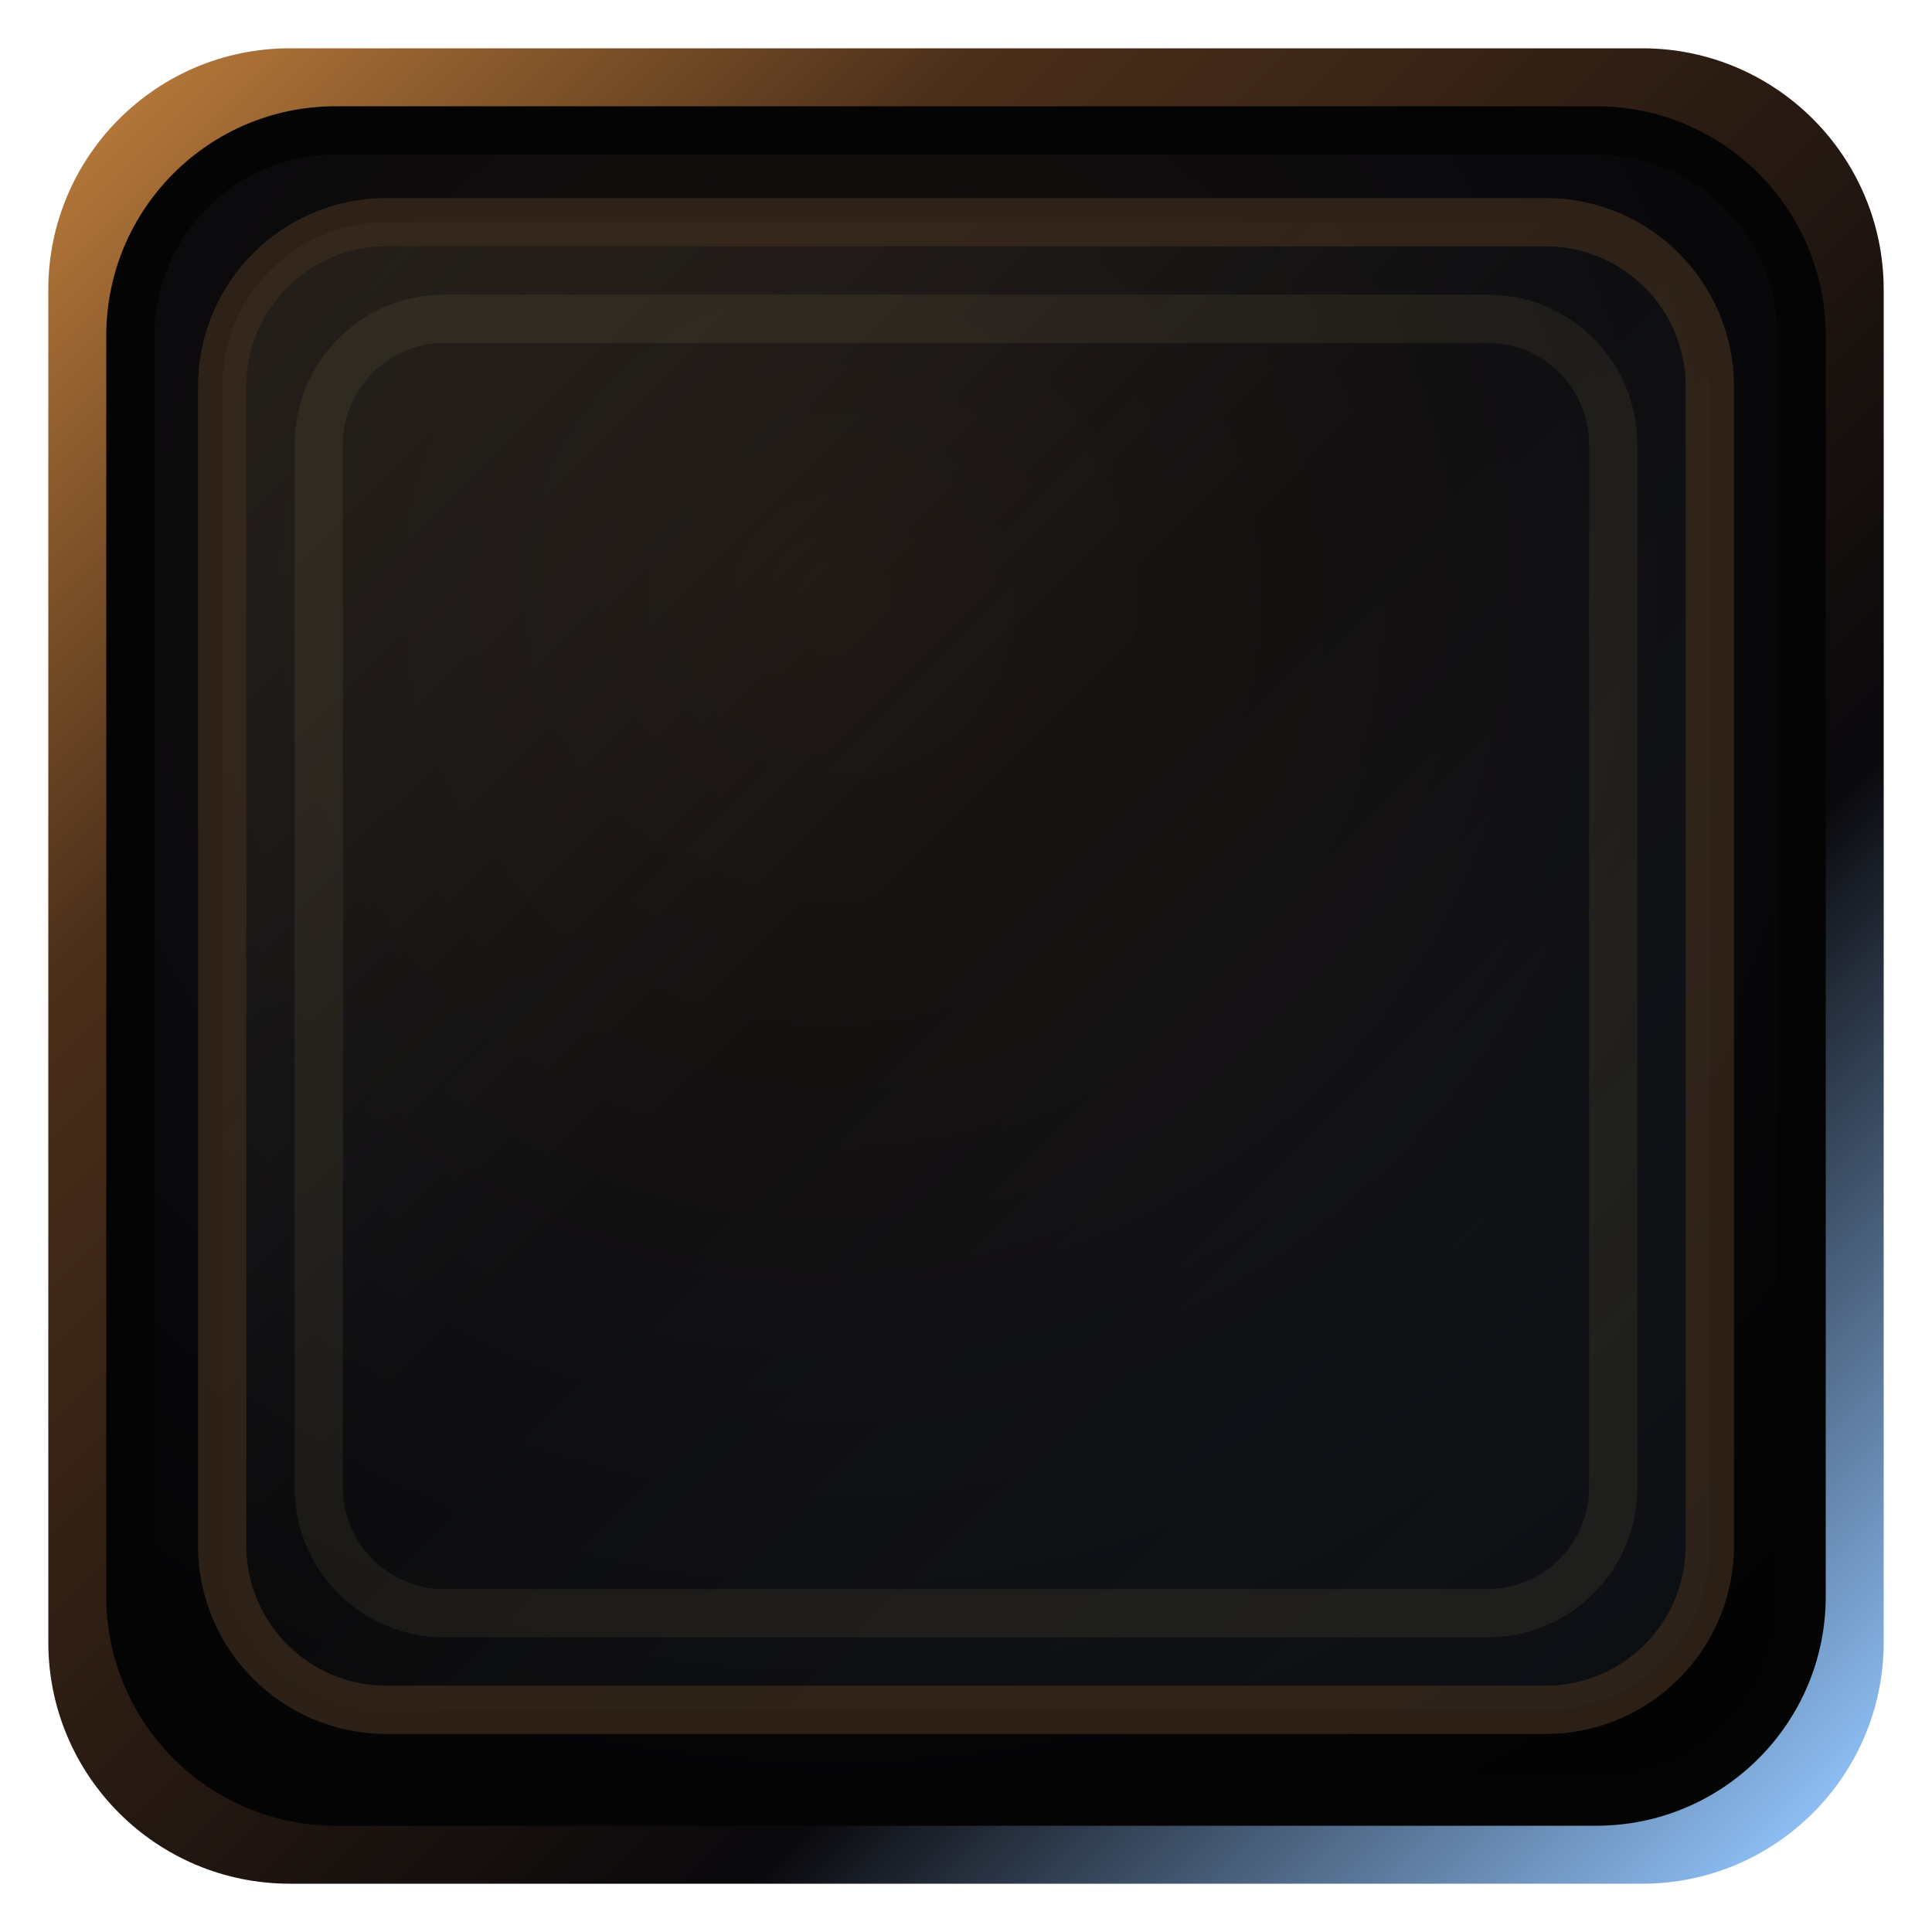
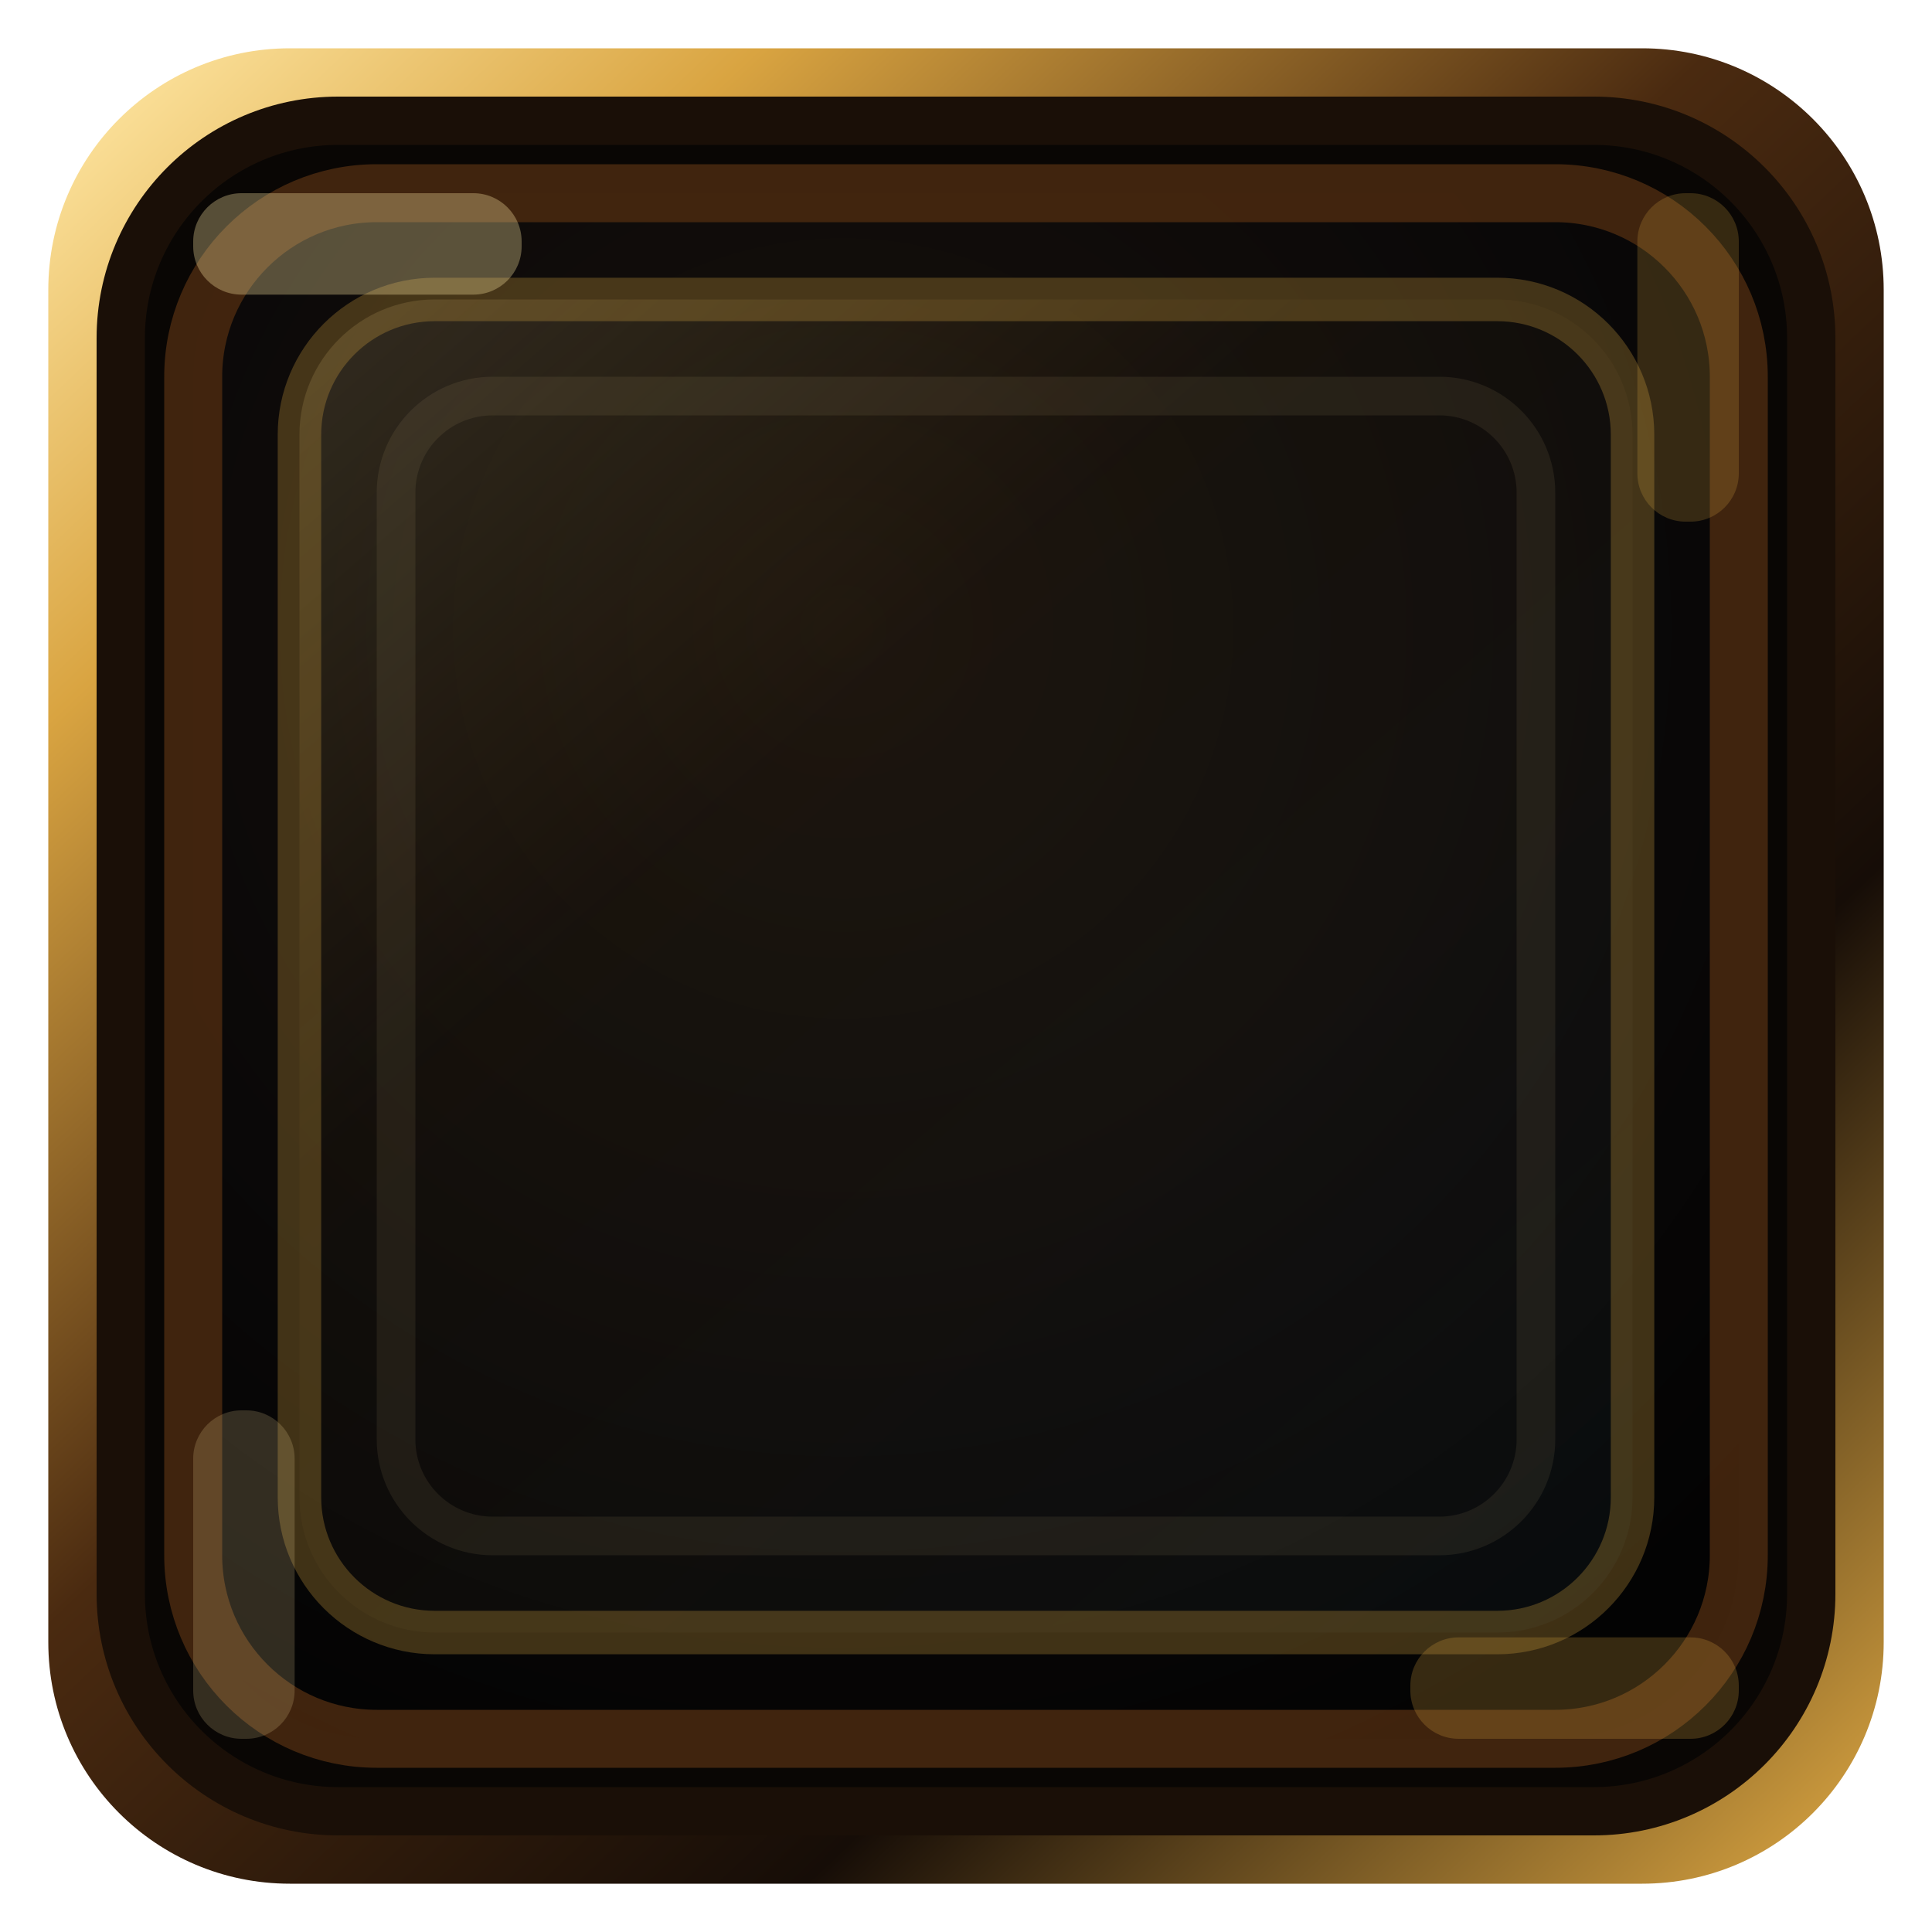
<svg xmlns="http://www.w3.org/2000/svg" width="40" height="40" viewBox="0 0 40 40" fill="none">
  <defs>
-     <linearGradient id="arcanaRim" x1="2" y1="2" x2="38" y2="38" gradientUnits="userSpaceOnUse">
-       <stop offset="0" stop-color="#B7793A" />
-       <stop offset="0.24" stop-color="#4B2F1A" />
-       <stop offset="0.7" stop-color="#09080B" />
-       <stop offset="1" stop-color="#93C5FD" />
+     <linearGradient id="outerGold" x1="2" y1="1" x2="38" y2="39" gradientUnits="userSpaceOnUse">
+       <stop offset="0" stop-color="#FFE7A3" />
+       <stop offset="0.18" stop-color="#D9A441" />
+       <stop offset="0.44" stop-color="#4A2A10" />
+       <stop offset="0.72" stop-color="#160D07" />
+       <stop offset="1" stop-color="#D9A441" />
    </linearGradient>
    <radialGradient id="arcanaCore" cx="0.42" cy="0.28" r="0.82">
-       <stop offset="0" stop-color="#16100D" />
-       <stop offset="0.62" stop-color="#09090C" />
+       <stop offset="0" stop-color="#17110C" />
+       <stop offset="0.62" stop-color="#0A0808" />
      <stop offset="1" stop-color="#030303" />
    </radialGradient>
-     <linearGradient id="arcanaGlaze" x1="6" y1="6" x2="34" y2="34" gradientUnits="userSpaceOnUse">
-       <stop offset="0" stop-color="#EBCB8B" stop-opacity="0.10" />
-       <stop offset="0.46" stop-color="#FFFFFF" stop-opacity="0.018" />
-       <stop offset="1" stop-color="#93C5FD" stop-opacity="0.06" />
+     <linearGradient id="goldPlate" x1="7" y1="5" x2="33" y2="35" gradientUnits="userSpaceOnUse">
+       <stop offset="0" stop-color="#FFE7A3" stop-opacity="0.16" />
+       <stop offset="0.36" stop-color="#D9A441" stop-opacity="0.035" />
+       <stop offset="1" stop-color="#7DD3FC" stop-opacity="0.04" />
    </linearGradient>
  </defs>
-   <rect x="1" y="1" width="38" height="38" rx="5" fill="url(#arcanaRim)" />
-   <rect x="2.7" y="2.7" width="34.6" height="34.6" rx="4.25" fill="url(#arcanaCore)" stroke="#050404" stroke-width="1" />
-   <rect x="4.6" y="4.6" width="30.8" height="30.8" rx="3.4" fill="url(#arcanaGlaze)" stroke="#3A2A1D" stroke-opacity="0.74" stroke-width="1" />
-   <rect x="6.6" y="6.6" width="26.8" height="26.8" rx="2.6" stroke="#EBCB8B" stroke-opacity="0.075" stroke-width="1" />
+   <rect x="1" y="1" width="38" height="38" rx="5" fill="url(#outerGold)" />
+   <rect x="2.5" y="2.5" width="35" height="35" rx="4.5" fill="#090604" stroke="#1A0F07" stroke-width="1" />
+   <rect x="4" y="4" width="32" height="32" rx="3.8" fill="url(#arcanaCore)" stroke="#4A2A10" stroke-opacity="0.85" stroke-width="1.2" />
+   <rect x="6.2" y="6.2" width="27.6" height="27.6" rx="2.8" fill="url(#goldPlate)" stroke="#D9A441" stroke-opacity="0.28" stroke-width="0.9" />
+   <rect x="8.2" y="8.2" width="23.6" height="23.6" rx="2" stroke="#FFE7A3" stroke-opacity="0.075" stroke-width="0.8" />
+   <rect x="4" y="4" width="6.8" height="2.1" rx="1" fill="#FFE7A3" fill-opacity="0.32" />
+   <rect x="29.2" y="33.9" width="6.8" height="2.1" rx="1" fill="#D9A441" fill-opacity="0.24" />
+   <rect x="33.9" y="4" width="2.1" height="6.8" rx="1" fill="#D9A441" fill-opacity="0.22" />
+   <rect x="4" y="29.2" width="2.1" height="6.8" rx="1" fill="#FFE7A3" fill-opacity="0.18" />
</svg>
